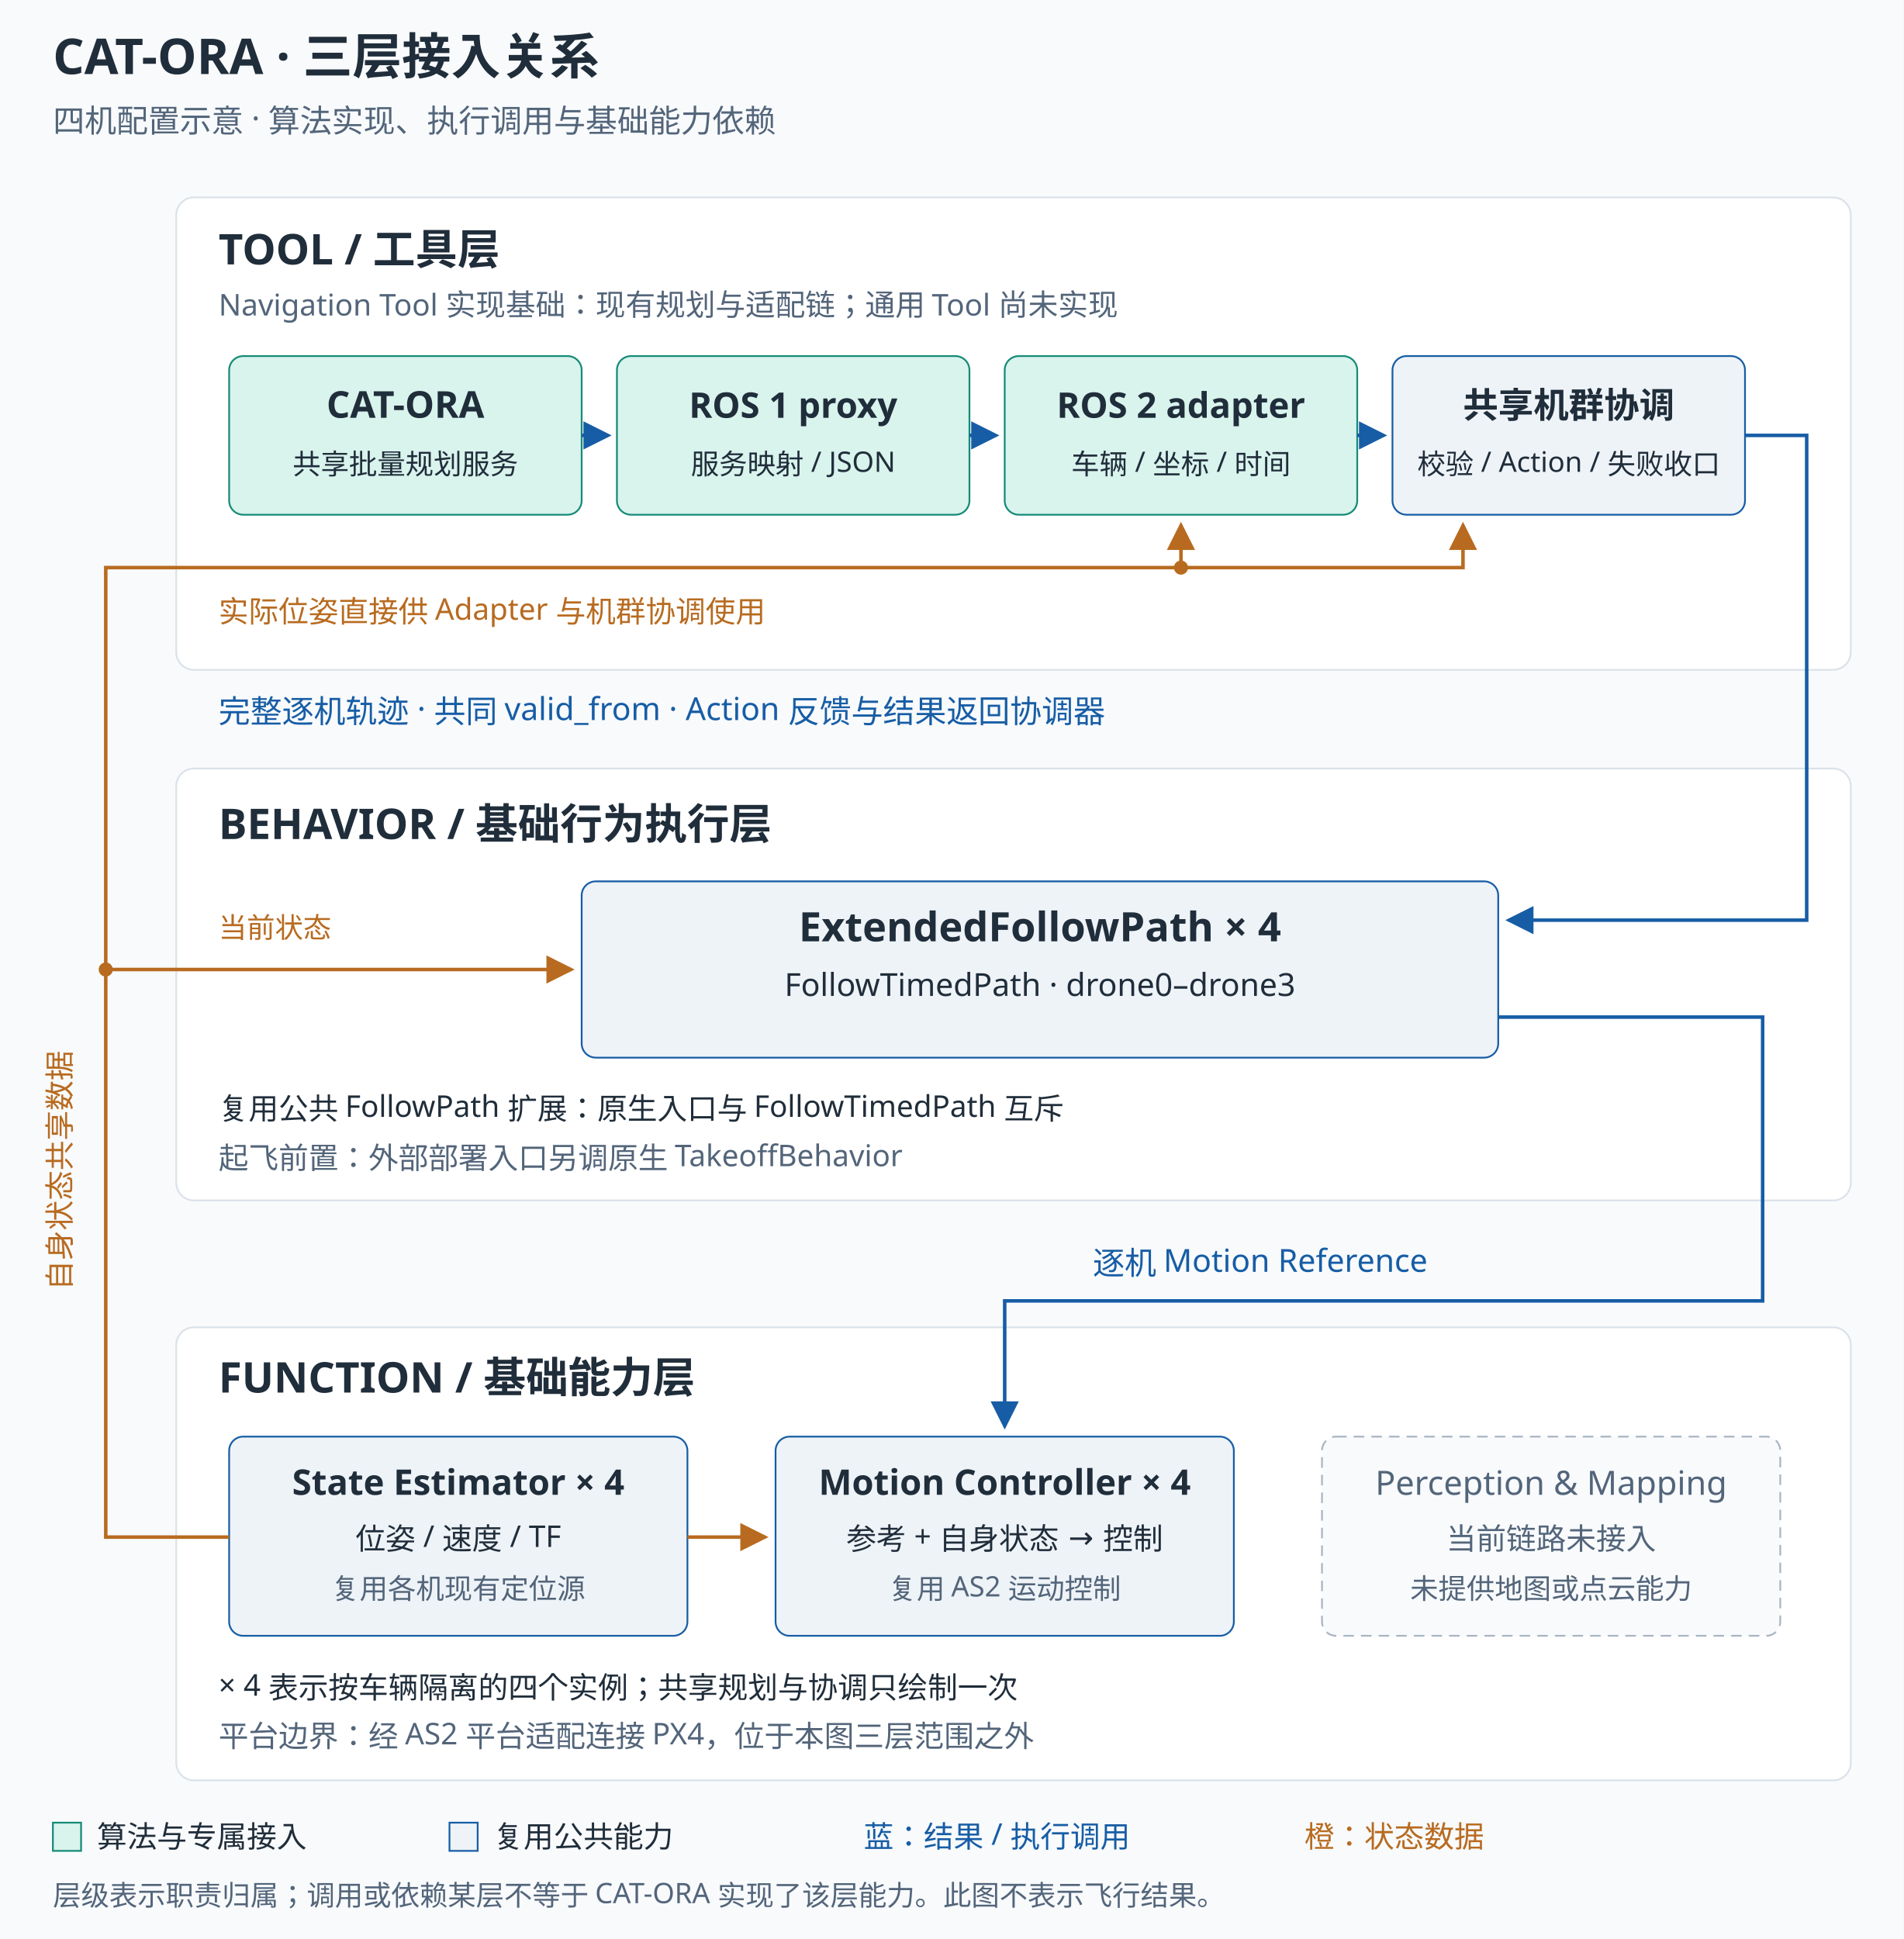
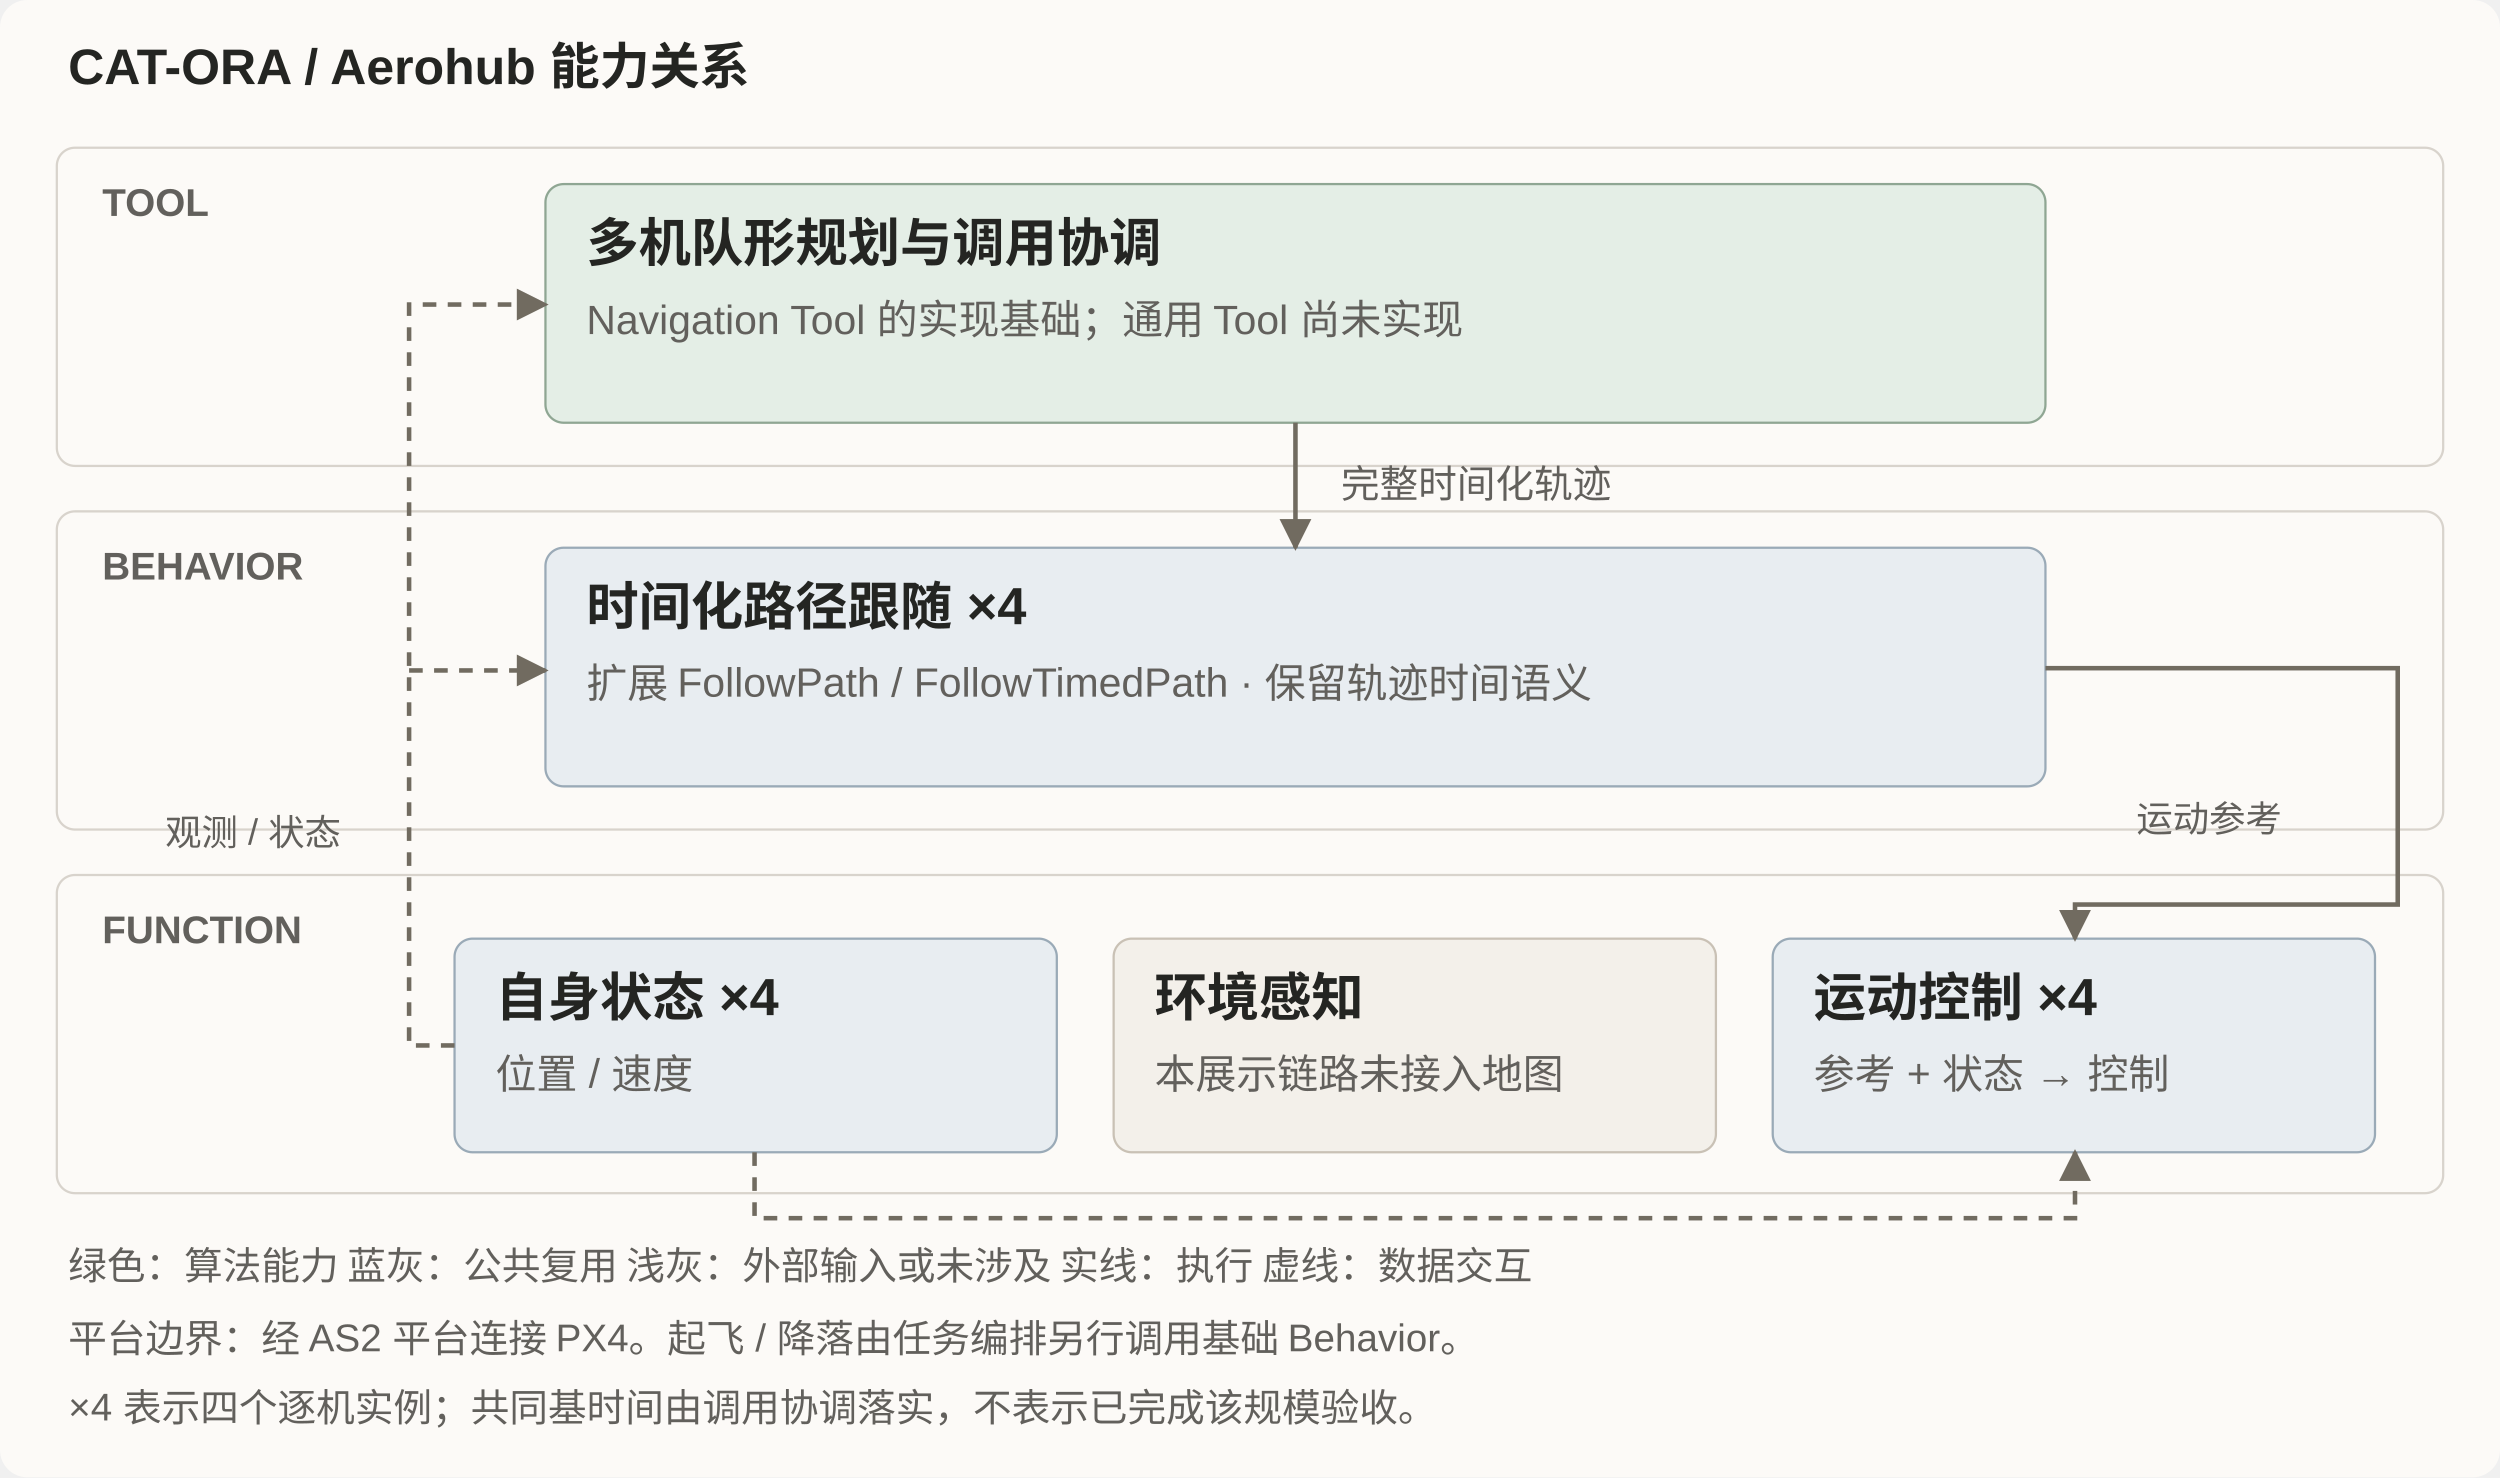
- <svg xmlns="http://www.w3.org/2000/svg" width="1080" height="1100" viewBox="0 0 1080 1100" role="img" aria-labelledby="title description">
+ <svg xmlns="http://www.w3.org/2000/svg" width="1100" height="650" viewBox="0 0 1100 650" role="img" aria-labelledby="title desc">
  <defs>
-     <marker id="execution" markerWidth="8" markerHeight="8" refX="7" refY="4" orient="auto">
-       <path d="M0 0 L8 4 L0 8" fill="#175da5" />
-     </marker>
-     <marker id="data" markerWidth="8" markerHeight="8" refX="7" refY="4" orient="auto">
-       <path d="M0 0 L8 4 L0 8" fill="#b86b20" />
+     <marker id="arrow" viewBox="0 0 10 10" refX="9" refY="5" markerWidth="7" markerHeight="7" orient="auto-start-reverse">
+       <path d="M0 0 L10 5 L0 10z" fill="#716b60" />
    </marker>
  </defs>
-   <g font-family="system-ui, sans-serif" fill="#202d3a">
-     <rect width="1080" height="1100" fill="#f8fafc" />
-     <text x="30" y="42" font-size="28" font-weight="700">CAT-ORA · 三层接入关系</text>
-     <text x="30" y="75" font-size="18" fill="#53657a">四机配置示意 · 算法实现、执行调用与基础能力依赖</text>
-     <rect x="100" y="112" width="950" height="268" rx="10" fill="white" stroke="#dbe2e9" />
-     <text x="124" y="150" font-size="24" font-weight="700">TOOL / 工具层</text>
-     <text x="124" y="179" font-size="17" fill="#53657a">Navigation Tool 实现基础：现有规划与适配链；通用 Tool 尚未实现</text>
-     <g text-anchor="middle">
-       <rect x="130" y="202" width="200" height="90" rx="8" fill="#d9f3ed" stroke="#168b78" />
-       <text x="230" y="237" font-size="21" font-weight="700">CAT-ORA</text>
-       <text x="230" y="269" font-size="16">共享批量规划服务</text>
-       <rect x="350" y="202" width="200" height="90" rx="8" fill="#d9f3ed" stroke="#168b78" />
-       <text x="450" y="237" font-size="20" font-weight="600">ROS 1 proxy</text>
-       <text x="450" y="269" font-size="16">服务映射 / JSON</text>
-       <rect x="570" y="202" width="200" height="90" rx="8" fill="#d9f3ed" stroke="#168b78" />
-       <text x="670" y="237" font-size="20" font-weight="600">ROS 2 adapter</text>
-       <text x="670" y="269" font-size="16">车辆 / 坐标 / 时间</text>
-       <rect x="790" y="202" width="200" height="90" rx="8" fill="#eef3f8" stroke="#175da5" />
-       <text x="890" y="237" font-size="20" font-weight="600">共享机群协调</text>
-       <text x="890" y="269" font-size="16">校验 / Action / 失败收口</text>
-     </g>
-     <g fill="none" stroke="#175da5" stroke-width="2" marker-end="url(#execution)">
-       <path d="M330 247 H345" />
-       <path d="M550 247 H565" />
-       <path d="M770 247 H785" />
-     </g>
-     <text x="124" y="353" font-size="17" fill="#b86b20">实际位姿直接供 Adapter 与机群协调使用</text>
-     <rect x="100" y="436" width="950" height="245" rx="10" fill="white" stroke="#dbe2e9" />
-     <text x="124" y="476" font-size="24" font-weight="700">BEHAVIOR / 基础行为执行层</text>
-     <rect x="330" y="500" width="520" height="100" rx="8" fill="#eef3f8" stroke="#175da5" />
-     <text x="590" y="534" text-anchor="middle" font-size="23" font-weight="700">ExtendedFollowPath × 4</text>
-     <text x="590" y="565" text-anchor="middle" font-size="18">FollowTimedPath · drone0–drone3</text>
-     <text x="124" y="532" font-size="16" fill="#b86b20">当前状态</text>
-     <text x="124" y="635" font-size="17">复用公共 FollowPath 扩展：原生入口与 FollowTimedPath 互斥</text>
-     <text x="124" y="663" font-size="17" fill="#53657a">起飞前置：外部部署入口另调原生 TakeoffBehavior</text>
-     <rect x="100" y="753" width="950" height="257" rx="10" fill="white" stroke="#dbe2e9" />
-     <text x="124" y="790" font-size="24" font-weight="700">FUNCTION / 基础能力层</text>
-     <g text-anchor="middle">
-       <rect x="130" y="815" width="260" height="113" rx="8" fill="#eef3f8" stroke="#175da5" />
-       <text x="260" y="848" font-size="20" font-weight="600">State Estimator × 4</text>
-       <text x="260" y="879" font-size="17">位姿 / 速度 / TF</text>
-       <text x="260" y="907" font-size="16" fill="#53657a">复用各机现有定位源</text>
-       <rect x="440" y="815" width="260" height="113" rx="8" fill="#eef3f8" stroke="#175da5" />
-       <text x="570" y="848" font-size="20" font-weight="600">Motion Controller × 4</text>
-       <text x="570" y="879" font-size="17">参考 + 自身状态 → 控制</text>
-       <text x="570" y="907" font-size="16" fill="#53657a">复用 AS2 运动控制</text>
-       <rect x="750" y="815" width="260" height="113" rx="8" fill="#f8fafc" stroke="#aab5c2" stroke-dasharray="6 4" />
-       <text x="880" y="848" font-size="19" fill="#53657a">Perception &amp; Mapping</text>
-       <text x="880" y="879" font-size="17" fill="#53657a">当前链路未接入</text>
-       <text x="880" y="907" font-size="16" fill="#53657a">未提供地图或点云能力</text>
-     </g>
-     <g fill="none" stroke="#175da5" stroke-width="2" marker-end="url(#execution)">
-       <path d="M990 247 H1025 V522 H856" />
-       <path d="M850 577 H1000 V738 H570 V809" />
-     </g>
-     <text x="124" y="410" font-size="18" fill="#175da5">完整逐机轨迹 · 共同 valid_from · Action 反馈与结果返回协调器</text>
-     <text x="620" y="723" font-size="18" fill="#175da5">逐机 Motion Reference</text>
-     <g fill="none" stroke="#b86b20" stroke-width="2" marker-end="url(#data)">
-       <path d="M390 872 H434" />
-       <path d="M130 872 H60 V322 H670 V298" />
-       <path d="M670 322 H830 V298" />
-       <path d="M60 550 H324" />
-     </g>
-     <g fill="#b86b20">
-       <circle cx="60" cy="550" r="4" />
-       <circle cx="670" cy="322" r="4" />
-     </g>
-     <text x="40" y="732" font-size="17" fill="#b86b20" transform="rotate(-90 40 732)">自身状态共享数据</text>
-     <text x="124" y="962" font-size="17">× 4 表示按车辆隔离的四个实例；共享规划与协调只绘制一次</text>
-     <text x="124" y="991" font-size="17" fill="#53657a">平台边界：经 AS2 平台适配连接 PX4，位于本图三层范围之外</text>
-     <rect x="30" y="1034" width="16" height="16" fill="#d9f3ed" stroke="#168b78" />
-     <text x="55" y="1048" font-size="17">算法与专属接入</text>
-     <rect x="255" y="1034" width="16" height="16" fill="#eef3f8" stroke="#175da5" />
-     <text x="280" y="1048" font-size="17">复用公共能力</text>
-     <text x="490" y="1048" font-size="17" fill="#175da5">蓝：结果 / 执行调用</text>
-     <text x="740" y="1048" font-size="17" fill="#b86b20">橙：状态数据</text>
-     <text x="30" y="1081" font-size="16" fill="#53657a">层级表示职责归属；调用或依赖某层不等于 CAT-ORA 实现了该层能力。此图不表示飞行结果。</text>
+   <rect width="1100" height="650" rx="12" fill="#fcfaf7" />
+   <g font-family="Arial, Noto Sans CJK SC, sans-serif" fill="#242522">
+     <text x="30" y="37" font-size="22" fill="#242522" text-anchor="start" font-weight="600">CAT-ORA / Aerohub 能力关系</text>
+     <rect x="25" y="65" width="1050" height="140" rx="8" fill="none" stroke="#d8d3cc" />
+     <text x="45" y="95" font-size="17" fill="#62605c" text-anchor="start" font-weight="600">TOOL</text>
+     <rect x="25" y="225" width="1050" height="140" rx="8" fill="none" stroke="#d8d3cc" />
+     <text x="45" y="255" font-size="17" fill="#62605c" text-anchor="start" font-weight="600">BEHAVIOR</text>
+     <rect x="25" y="385" width="1050" height="140" rx="8" fill="none" stroke="#d8d3cc" />
+     <text x="45" y="415" font-size="17" fill="#62605c" text-anchor="start" font-weight="600">FUNCTION</text>
+     <rect x="240" y="81" width="660" height="105" rx="8" fill="#e4eee6" stroke="#8fa693" />
+     <text x="258" y="115" font-size="23" fill="#242522" text-anchor="start" font-weight="600">多机队形规划与调用协调</text>
+     <text x="258" y="147" font-size="18" fill="#62605c" text-anchor="start">Navigation Tool 的实现基础；通用 Tool 尚未实现</text>
+     <rect x="240" y="241" width="660" height="105" rx="8" fill="#e8edf1" stroke="#9aaab7" />
+     <text x="258" y="275" font-size="23" fill="#242522" text-anchor="start" font-weight="600">时间化路径跟随 ×4</text>
+     <text x="258" y="307" font-size="18" fill="#62605c" text-anchor="start">扩展 FollowPath / FollowTimedPath · 保留轨迹时间语义</text>
+     <rect x="200" y="413" width="265" height="94" rx="8" fill="#e8edf1" stroke="#9aaab7" />
+     <text x="218" y="447" font-size="23" fill="#242522" text-anchor="start" font-weight="600">自身状态 ×4</text>
+     <text x="218" y="479" font-size="18" fill="#62605c" text-anchor="start">位置 / 速度</text>
+     <rect x="490" y="413" width="265" height="94" rx="8" fill="#f3f0ea" stroke="#c9c1b5" />
+     <text x="508" y="447" font-size="23" fill="#242522" text-anchor="start" font-weight="600">环境感知</text>
+     <text x="508" y="479" font-size="18" fill="#62605c" text-anchor="start">本展示链路未接入地图</text>
+     <rect x="780" y="413" width="265" height="94" rx="8" fill="#e8edf1" stroke="#9aaab7" />
+     <text x="798" y="447" font-size="23" fill="#242522" text-anchor="start" font-weight="600">运动控制 ×4</text>
+     <text x="798" y="479" font-size="18" fill="#62605c" text-anchor="start">参考 + 状态 → 控制</text>
+     <path d="M570 186 V241" fill="none" stroke="#716b60" stroke-width="2" marker-end="url(#arrow)" />
+     <text x="590" y="219" font-size="17" fill="#62605c" text-anchor="start">完整时间化轨迹</text>
+     <path d="M900 294 H1055 V398 H913 V413" fill="none" stroke="#716b60" stroke-width="2" marker-end="url(#arrow)" />
+     <text x="940" y="366" font-size="16" fill="#62605c" text-anchor="start">运动参考</text>
+     <path d="M200 460 H180 V134 H240" fill="none" stroke="#716b60" stroke-width="2" stroke-dasharray="6 5" marker-end="url(#arrow)" />
+     <path d="M180 295 H240" fill="none" stroke="#716b60" stroke-width="2" stroke-dasharray="6 5" marker-end="url(#arrow)" />
+     <text x="150" y="372" font-size="16" fill="#62605c" text-anchor="end">观测 / 状态</text>
+     <path d="M332 507 V536 H913 V507" fill="none" stroke="#716b60" stroke-width="2" stroke-dasharray="6 5" marker-end="url(#arrow)" />
+     <text x="30" y="563" font-size="17" fill="#62605c" text-anchor="start">绿色：算法能力    蓝灰：公共复用    浅灰：外部输入或未涉及    实线：执行    虚线：数据交互</text>
+     <text x="30" y="595" font-size="17" fill="#62605c" text-anchor="start">平台边界：经 AS2 平台连接 PX4。起飞 / 降落由任务编排另行调用基础 Behavior。</text>
+     <text x="30" y="625" font-size="17" fill="#62605c" text-anchor="start">×4 表示四个逐机实例；共同基时间由调用协调落实，不表示已完成该规模验收。</text>
  </g>
</svg>
